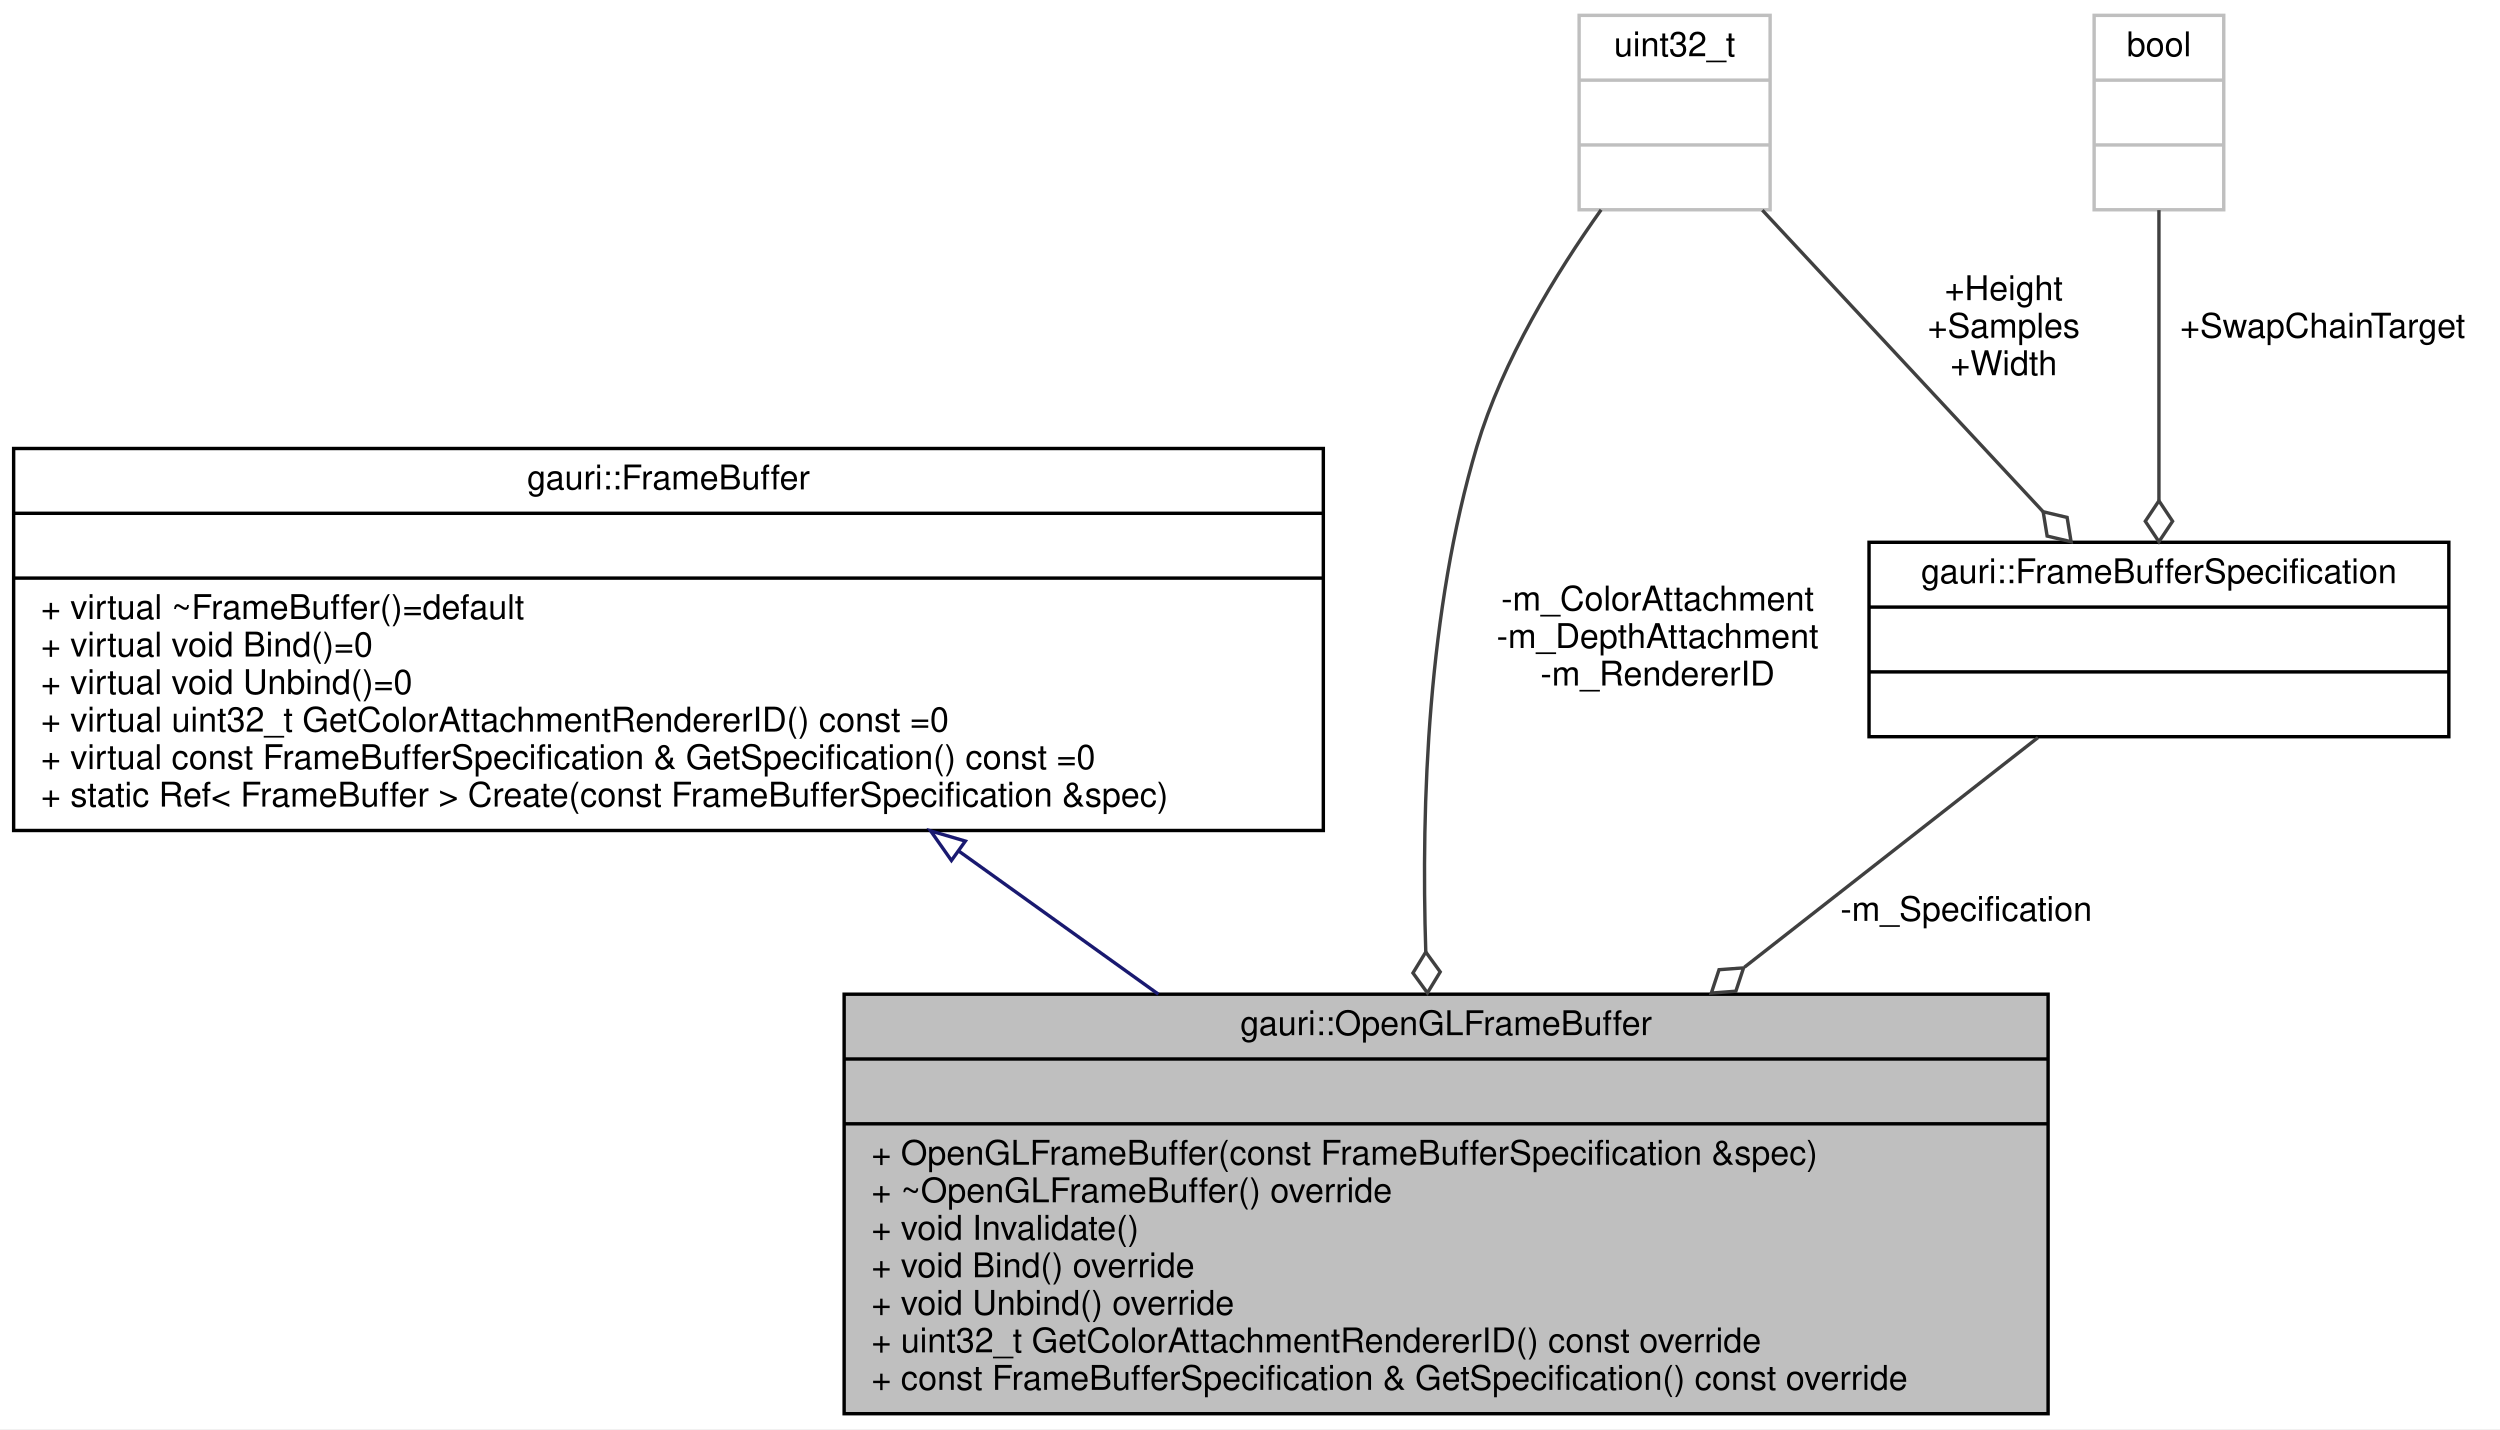
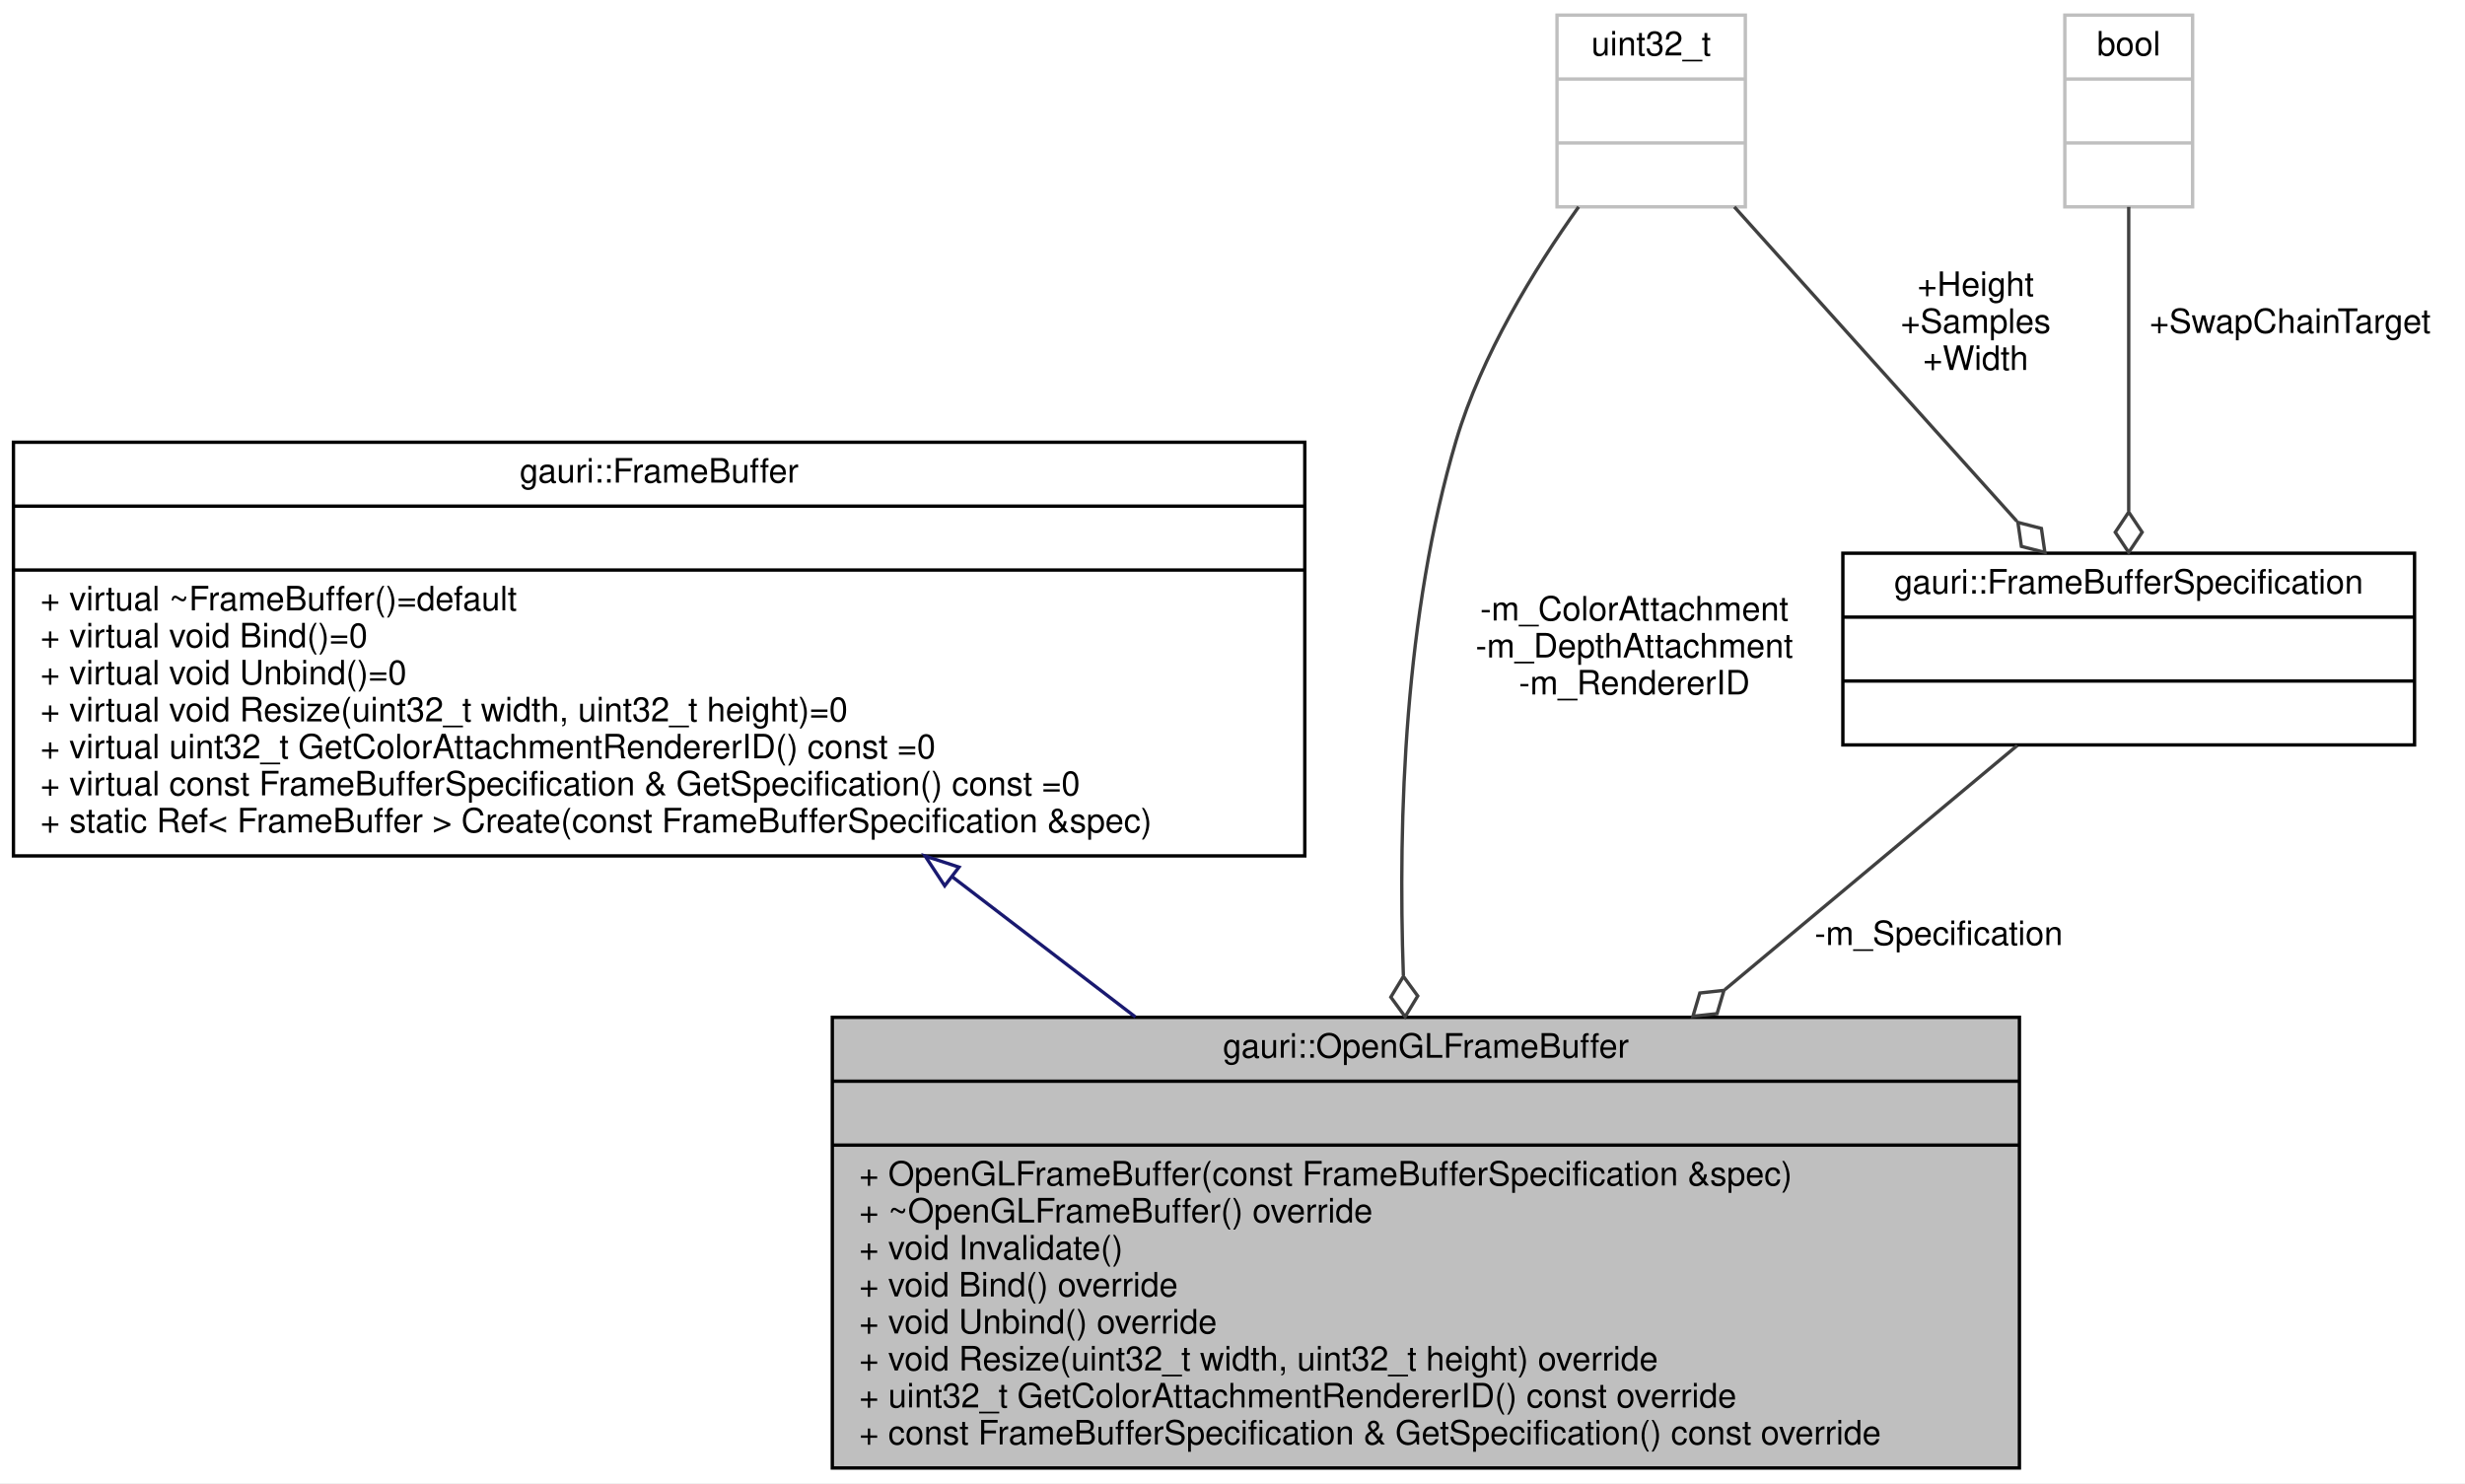
- <svg xmlns="http://www.w3.org/2000/svg" xmlns:xlink="http://www.w3.org/1999/xlink" width="733pt" height="419pt" viewBox="0.00 0.00 733.00 419.00">
-   <g id="graph0" class="graph" transform="scale(1 1) rotate(0) translate(4 415)">
-     <polygon fill="white" stroke="transparent" points="-4,4 -4,-415 729,-415 729,4 -4,4" />
+ <svg xmlns="http://www.w3.org/2000/svg" xmlns:xlink="http://www.w3.org/1999/xlink" width="733pt" height="441pt" viewBox="0.00 0.00 733.00 441.00">
+   <g id="graph0" class="graph" transform="scale(1 1) rotate(0) translate(4 437)">
+     <polygon fill="white" stroke="transparent" points="-4,4 -4,-437 729,-437 729,4 -4,4" />
    <g id="node1" class="node">
      <g id="a_node1">
        <a xlink:title=" ">
-           <polygon fill="#bfbfbf" stroke="black" points="243.5,-0.5 243.5,-123.5 596.5,-123.5 596.5,-0.5 243.5,-0.5" />
-           <text text-anchor="middle" x="420" y="-111.5" font-family="Helvetica,sans-Serif" font-size="10.00">gauri::OpenGLFrameBuffer</text>
-           <polyline fill="none" stroke="black" points="243.5,-104.5 596.5,-104.5 " />
-           <text text-anchor="middle" x="420" y="-92.5" font-family="Helvetica,sans-Serif" font-size="10.00"> </text>
-           <polyline fill="none" stroke="black" points="243.5,-85.5 596.5,-85.5 " />
-           <text text-anchor="start" x="251.5" y="-73.5" font-family="Helvetica,sans-Serif" font-size="10.00">+ OpenGLFrameBuffer(const FrameBufferSpecification &amp;spec)</text>
-           <text text-anchor="start" x="251.5" y="-62.5" font-family="Helvetica,sans-Serif" font-size="10.00">+ ~OpenGLFrameBuffer() override</text>
-           <text text-anchor="start" x="251.5" y="-51.5" font-family="Helvetica,sans-Serif" font-size="10.00">+ void Invalidate()</text>
-           <text text-anchor="start" x="251.5" y="-40.5" font-family="Helvetica,sans-Serif" font-size="10.00">+ void Bind() override</text>
-           <text text-anchor="start" x="251.5" y="-29.5" font-family="Helvetica,sans-Serif" font-size="10.00">+ void Unbind() override</text>
+           <polygon fill="#bfbfbf" stroke="black" points="243.5,-0.5 243.5,-134.5 596.5,-134.5 596.5,-0.5 243.5,-0.5" />
+           <text text-anchor="middle" x="420" y="-122.5" font-family="Helvetica,sans-Serif" font-size="10.00">gauri::OpenGLFrameBuffer</text>
+           <polyline fill="none" stroke="black" points="243.5,-115.5 596.5,-115.5 " />
+           <text text-anchor="middle" x="420" y="-103.5" font-family="Helvetica,sans-Serif" font-size="10.00"> </text>
+           <polyline fill="none" stroke="black" points="243.5,-96.5 596.5,-96.5 " />
+           <text text-anchor="start" x="251.5" y="-84.5" font-family="Helvetica,sans-Serif" font-size="10.00">+ OpenGLFrameBuffer(const FrameBufferSpecification &amp;spec)</text>
+           <text text-anchor="start" x="251.5" y="-73.5" font-family="Helvetica,sans-Serif" font-size="10.00">+ ~OpenGLFrameBuffer() override</text>
+           <text text-anchor="start" x="251.5" y="-62.5" font-family="Helvetica,sans-Serif" font-size="10.00">+ void Invalidate()</text>
+           <text text-anchor="start" x="251.5" y="-51.5" font-family="Helvetica,sans-Serif" font-size="10.00">+ void Bind() override</text>
+           <text text-anchor="start" x="251.5" y="-40.5" font-family="Helvetica,sans-Serif" font-size="10.00">+ void Unbind() override</text>
+           <text text-anchor="start" x="251.5" y="-29.5" font-family="Helvetica,sans-Serif" font-size="10.00">+ void Resize(uint32_t width, uint32_t height) override</text>
          <text text-anchor="start" x="251.5" y="-18.5" font-family="Helvetica,sans-Serif" font-size="10.00">+ uint32_t GetColorAttachmentRendererID() const override</text>
          <text text-anchor="start" x="251.5" y="-7.5" font-family="Helvetica,sans-Serif" font-size="10.00">+ const FrameBufferSpecification &amp; GetSpecification() const override</text>
        </a>
      </g>
    </g>
    <g id="node2" class="node">
      <g id="a_node2">
        <a xlink:href="classgauri_1_1FrameBuffer.html" target="_top" xlink:title=" ">
-           <polygon fill="white" stroke="black" points="0,-171.5 0,-283.5 384,-283.5 384,-171.5 0,-171.5" />
-           <text text-anchor="middle" x="192" y="-271.5" font-family="Helvetica,sans-Serif" font-size="10.00">gauri::FrameBuffer</text>
-           <polyline fill="none" stroke="black" points="0,-264.5 384,-264.5 " />
-           <text text-anchor="middle" x="192" y="-252.5" font-family="Helvetica,sans-Serif" font-size="10.00"> </text>
-           <polyline fill="none" stroke="black" points="0,-245.5 384,-245.5 " />
-           <text text-anchor="start" x="8" y="-233.5" font-family="Helvetica,sans-Serif" font-size="10.00">+ virtual ~FrameBuffer()=default</text>
-           <text text-anchor="start" x="8" y="-222.5" font-family="Helvetica,sans-Serif" font-size="10.00">+ virtual void Bind()=0</text>
-           <text text-anchor="start" x="8" y="-211.5" font-family="Helvetica,sans-Serif" font-size="10.00">+ virtual void Unbind()=0</text>
-           <text text-anchor="start" x="8" y="-200.5" font-family="Helvetica,sans-Serif" font-size="10.00">+ virtual uint32_t GetColorAttachmentRendererID() const =0</text>
-           <text text-anchor="start" x="8" y="-189.5" font-family="Helvetica,sans-Serif" font-size="10.00">+ virtual const FrameBufferSpecification &amp; GetSpecification() const =0</text>
-           <text text-anchor="start" x="8" y="-178.5" font-family="Helvetica,sans-Serif" font-size="10.00">+ static Ref&lt; FrameBuffer &gt; Create(const FrameBufferSpecification &amp;spec)</text>
+           <polygon fill="white" stroke="black" points="0,-182.5 0,-305.5 384,-305.5 384,-182.5 0,-182.5" />
+           <text text-anchor="middle" x="192" y="-293.5" font-family="Helvetica,sans-Serif" font-size="10.00">gauri::FrameBuffer</text>
+           <polyline fill="none" stroke="black" points="0,-286.5 384,-286.5 " />
+           <text text-anchor="middle" x="192" y="-274.5" font-family="Helvetica,sans-Serif" font-size="10.00"> </text>
+           <polyline fill="none" stroke="black" points="0,-267.5 384,-267.5 " />
+           <text text-anchor="start" x="8" y="-255.5" font-family="Helvetica,sans-Serif" font-size="10.00">+ virtual ~FrameBuffer()=default</text>
+           <text text-anchor="start" x="8" y="-244.5" font-family="Helvetica,sans-Serif" font-size="10.00">+ virtual void Bind()=0</text>
+           <text text-anchor="start" x="8" y="-233.5" font-family="Helvetica,sans-Serif" font-size="10.00">+ virtual void Unbind()=0</text>
+           <text text-anchor="start" x="8" y="-222.5" font-family="Helvetica,sans-Serif" font-size="10.00">+ virtual void Resize(uint32_t width, uint32_t height)=0</text>
+           <text text-anchor="start" x="8" y="-211.5" font-family="Helvetica,sans-Serif" font-size="10.00">+ virtual uint32_t GetColorAttachmentRendererID() const =0</text>
+           <text text-anchor="start" x="8" y="-200.5" font-family="Helvetica,sans-Serif" font-size="10.00">+ virtual const FrameBufferSpecification &amp; GetSpecification() const =0</text>
+           <text text-anchor="start" x="8" y="-189.5" font-family="Helvetica,sans-Serif" font-size="10.00">+ static Ref&lt; FrameBuffer &gt; Create(const FrameBufferSpecification &amp;spec)</text>
        </a>
      </g>
    </g>
    <g id="edge1" class="edge">
-       <path fill="none" stroke="midnightblue" d="M277.01,-165.54C296.17,-151.8 316.5,-137.22 335.63,-123.5" />
-       <polygon fill="none" stroke="midnightblue" points="274.96,-162.7 268.87,-171.37 279.04,-168.39 274.96,-162.7" />
+       <path fill="none" stroke="midnightblue" d="M279.23,-176.24C297.07,-162.59 315.83,-148.22 333.64,-134.59" />
+       <polygon fill="none" stroke="midnightblue" points="276.92,-173.6 271.1,-182.46 281.17,-179.16 276.92,-173.6" />
    </g>
    <g id="node3" class="node">
      <g id="a_node3">
        <a xlink:title=" ">
-           <polygon fill="white" stroke="#bfbfbf" points="459,-353.5 459,-410.5 515,-410.5 515,-353.5 459,-353.5" />
-           <text text-anchor="middle" x="487" y="-398.5" font-family="Helvetica,sans-Serif" font-size="10.00">uint32_t</text>
-           <polyline fill="none" stroke="#bfbfbf" points="459,-391.5 515,-391.5 " />
-           <text text-anchor="middle" x="487" y="-379.5" font-family="Helvetica,sans-Serif" font-size="10.00"> </text>
-           <polyline fill="none" stroke="#bfbfbf" points="459,-372.5 515,-372.5 " />
-           <text text-anchor="middle" x="487" y="-360.5" font-family="Helvetica,sans-Serif" font-size="10.00"> </text>
+           <polygon fill="white" stroke="#bfbfbf" points="459,-375.5 459,-432.5 515,-432.5 515,-375.5 459,-375.5" />
+           <text text-anchor="middle" x="487" y="-420.5" font-family="Helvetica,sans-Serif" font-size="10.00">uint32_t</text>
+           <polyline fill="none" stroke="#bfbfbf" points="459,-413.5 515,-413.5 " />
+           <text text-anchor="middle" x="487" y="-401.5" font-family="Helvetica,sans-Serif" font-size="10.00"> </text>
+           <polyline fill="none" stroke="#bfbfbf" points="459,-394.5 515,-394.5 " />
+           <text text-anchor="middle" x="487" y="-382.5" font-family="Helvetica,sans-Serif" font-size="10.00"> </text>
        </a>
      </g>
    </g>
    <g id="edge2" class="edge">
-       <path fill="none" stroke="#404040" d="M465.45,-353.49C452.28,-334.97 436.57,-309.38 429,-284 414.71,-236.07 412.63,-179.7 414.04,-135.89" />
-       <polygon fill="none" stroke="#404040" points="414.04,-135.87 410.28,-129.72 414.52,-123.88 418.27,-130.04 414.04,-135.87" />
-       <text text-anchor="middle" x="482" y="-236" font-family="Helvetica,sans-Serif" font-size="10.00"> -m_ColorAttachment</text>
-       <text text-anchor="middle" x="482" y="-225" font-family="Helvetica,sans-Serif" font-size="10.00">-m_DepthAttachment</text>
-       <text text-anchor="middle" x="482" y="-214" font-family="Helvetica,sans-Serif" font-size="10.00">-m_RendererID</text>
+       <path fill="none" stroke="#404040" d="M465.43,-375.49C452.25,-356.98 436.53,-331.39 429,-306 413.73,-254.53 411.66,-194.02 413.31,-146.96" />
+       <polygon fill="none" stroke="#404040" points="413.32,-146.67 409.58,-140.51 413.84,-134.68 417.58,-140.85 413.32,-146.67" />
+       <text text-anchor="middle" x="482" y="-252.5" font-family="Helvetica,sans-Serif" font-size="10.00"> -m_ColorAttachment</text>
+       <text text-anchor="middle" x="482" y="-241.5" font-family="Helvetica,sans-Serif" font-size="10.00">-m_DepthAttachment</text>
+       <text text-anchor="middle" x="482" y="-230.5" font-family="Helvetica,sans-Serif" font-size="10.00">-m_RendererID</text>
    </g>
    <g id="node4" class="node">
      <g id="a_node4">
        <a xlink:href="namespacegauri.html#structgauri_1_1FrameBufferSpecification" target="_top" xlink:title=" ">
-           <polygon fill="white" stroke="black" points="544,-199 544,-256 714,-256 714,-199 544,-199" />
-           <text text-anchor="middle" x="629" y="-244" font-family="Helvetica,sans-Serif" font-size="10.00">gauri::FrameBufferSpecification</text>
-           <polyline fill="none" stroke="black" points="544,-237 714,-237 " />
-           <text text-anchor="middle" x="629" y="-225" font-family="Helvetica,sans-Serif" font-size="10.00"> </text>
-           <polyline fill="none" stroke="black" points="544,-218 714,-218 " />
-           <text text-anchor="middle" x="629" y="-206" font-family="Helvetica,sans-Serif" font-size="10.00"> </text>
+           <polygon fill="white" stroke="black" points="544,-215.5 544,-272.5 714,-272.5 714,-215.5 544,-215.5" />
+           <text text-anchor="middle" x="629" y="-260.5" font-family="Helvetica,sans-Serif" font-size="10.00">gauri::FrameBufferSpecification</text>
+           <polyline fill="none" stroke="black" points="544,-253.5 714,-253.5 " />
+           <text text-anchor="middle" x="629" y="-241.5" font-family="Helvetica,sans-Serif" font-size="10.00"> </text>
+           <polyline fill="none" stroke="black" points="544,-234.5 714,-234.5 " />
+           <text text-anchor="middle" x="629" y="-222.5" font-family="Helvetica,sans-Serif" font-size="10.00"> </text>
        </a>
      </g>
    </g>
    <g id="edge4" class="edge">
-       <path fill="none" stroke="#404040" d="M512.72,-353.38C535.76,-328.63 569.74,-292.14 595.02,-264.99" />
-       <polygon fill="none" stroke="#404040" points="595.06,-264.95 596.22,-257.83 603.24,-256.17 602.08,-263.29 595.06,-264.95" />
-       <text text-anchor="middle" x="583.5" y="-327" font-family="Helvetica,sans-Serif" font-size="10.00"> +Height</text>
-       <text text-anchor="middle" x="583.5" y="-316" font-family="Helvetica,sans-Serif" font-size="10.00">+Samples</text>
-       <text text-anchor="middle" x="583.5" y="-305" font-family="Helvetica,sans-Serif" font-size="10.00">+Width</text>
+       <path fill="none" stroke="#404040" d="M511.73,-375.48C535.01,-349.58 570.03,-310.62 595.74,-282.01" />
+       <polygon fill="none" stroke="#404040" points="596.05,-281.66 597.09,-274.53 604.07,-272.74 603.04,-279.87 596.05,-281.66" />
+       <text text-anchor="middle" x="583.5" y="-349" font-family="Helvetica,sans-Serif" font-size="10.00"> +Height</text>
+       <text text-anchor="middle" x="583.5" y="-338" font-family="Helvetica,sans-Serif" font-size="10.00">+Samples</text>
+       <text text-anchor="middle" x="583.5" y="-327" font-family="Helvetica,sans-Serif" font-size="10.00">+Width</text>
    </g>
    <g id="edge3" class="edge">
-       <path fill="none" stroke="#404040" d="M593.55,-198.76C569.9,-180.27 537.72,-155.09 507.49,-131.44" />
-       <polygon fill="none" stroke="#404040" points="507.21,-131.22 500.02,-130.68 497.76,-123.83 504.95,-124.38 507.21,-131.22" />
-       <text text-anchor="middle" x="572.5" y="-145" font-family="Helvetica,sans-Serif" font-size="10.00"> -m_Specification</text>
+       <path fill="none" stroke="#404040" d="M595.88,-215.35C572.41,-195.75 539.74,-168.48 508.92,-142.74" />
+       <polygon fill="none" stroke="#404040" points="508.64,-142.51 501.47,-141.73 499.42,-134.81 506.59,-135.59 508.64,-142.51" />
+       <text text-anchor="middle" x="572.5" y="-156" font-family="Helvetica,sans-Serif" font-size="10.00"> -m_Specification</text>
    </g>
    <g id="node5" class="node">
      <g id="a_node5">
        <a xlink:title=" ">
-           <polygon fill="white" stroke="#bfbfbf" points="610,-353.5 610,-410.5 648,-410.5 648,-353.5 610,-353.5" />
-           <text text-anchor="middle" x="629" y="-398.5" font-family="Helvetica,sans-Serif" font-size="10.00">bool</text>
-           <polyline fill="none" stroke="#bfbfbf" points="610,-391.5 648,-391.5 " />
-           <text text-anchor="middle" x="629" y="-379.5" font-family="Helvetica,sans-Serif" font-size="10.00"> </text>
-           <polyline fill="none" stroke="#bfbfbf" points="610,-372.5 648,-372.5 " />
-           <text text-anchor="middle" x="629" y="-360.5" font-family="Helvetica,sans-Serif" font-size="10.00"> </text>
+           <polygon fill="white" stroke="#bfbfbf" points="610,-375.5 610,-432.5 648,-432.5 648,-375.5 610,-375.5" />
+           <text text-anchor="middle" x="629" y="-420.5" font-family="Helvetica,sans-Serif" font-size="10.00">bool</text>
+           <polyline fill="none" stroke="#bfbfbf" points="610,-413.5 648,-413.5 " />
+           <text text-anchor="middle" x="629" y="-401.5" font-family="Helvetica,sans-Serif" font-size="10.00"> </text>
+           <polyline fill="none" stroke="#bfbfbf" points="610,-394.5 648,-394.5 " />
+           <text text-anchor="middle" x="629" y="-382.5" font-family="Helvetica,sans-Serif" font-size="10.00"> </text>
        </a>
      </g>
    </g>
    <g id="edge5" class="edge">
-       <path fill="none" stroke="#404040" d="M629,-353.38C629,-329.6 629,-294.98 629,-268.22" />
-       <polygon fill="none" stroke="#404040" points="629,-268.17 625,-262.17 629,-256.17 633,-262.17 629,-268.17" />
-       <text text-anchor="middle" x="677" y="-316" font-family="Helvetica,sans-Serif" font-size="10.00"> +SwapChainTarget</text>
+       <path fill="none" stroke="#404040" d="M629,-375.48C629,-350.48 629,-313.31 629,-285.03" />
+       <polygon fill="none" stroke="#404040" points="629,-284.74 625,-278.74 629,-272.74 633,-278.74 629,-284.74" />
+       <text text-anchor="middle" x="677" y="-338" font-family="Helvetica,sans-Serif" font-size="10.00"> +SwapChainTarget</text>
    </g>
  </g>
</svg>
